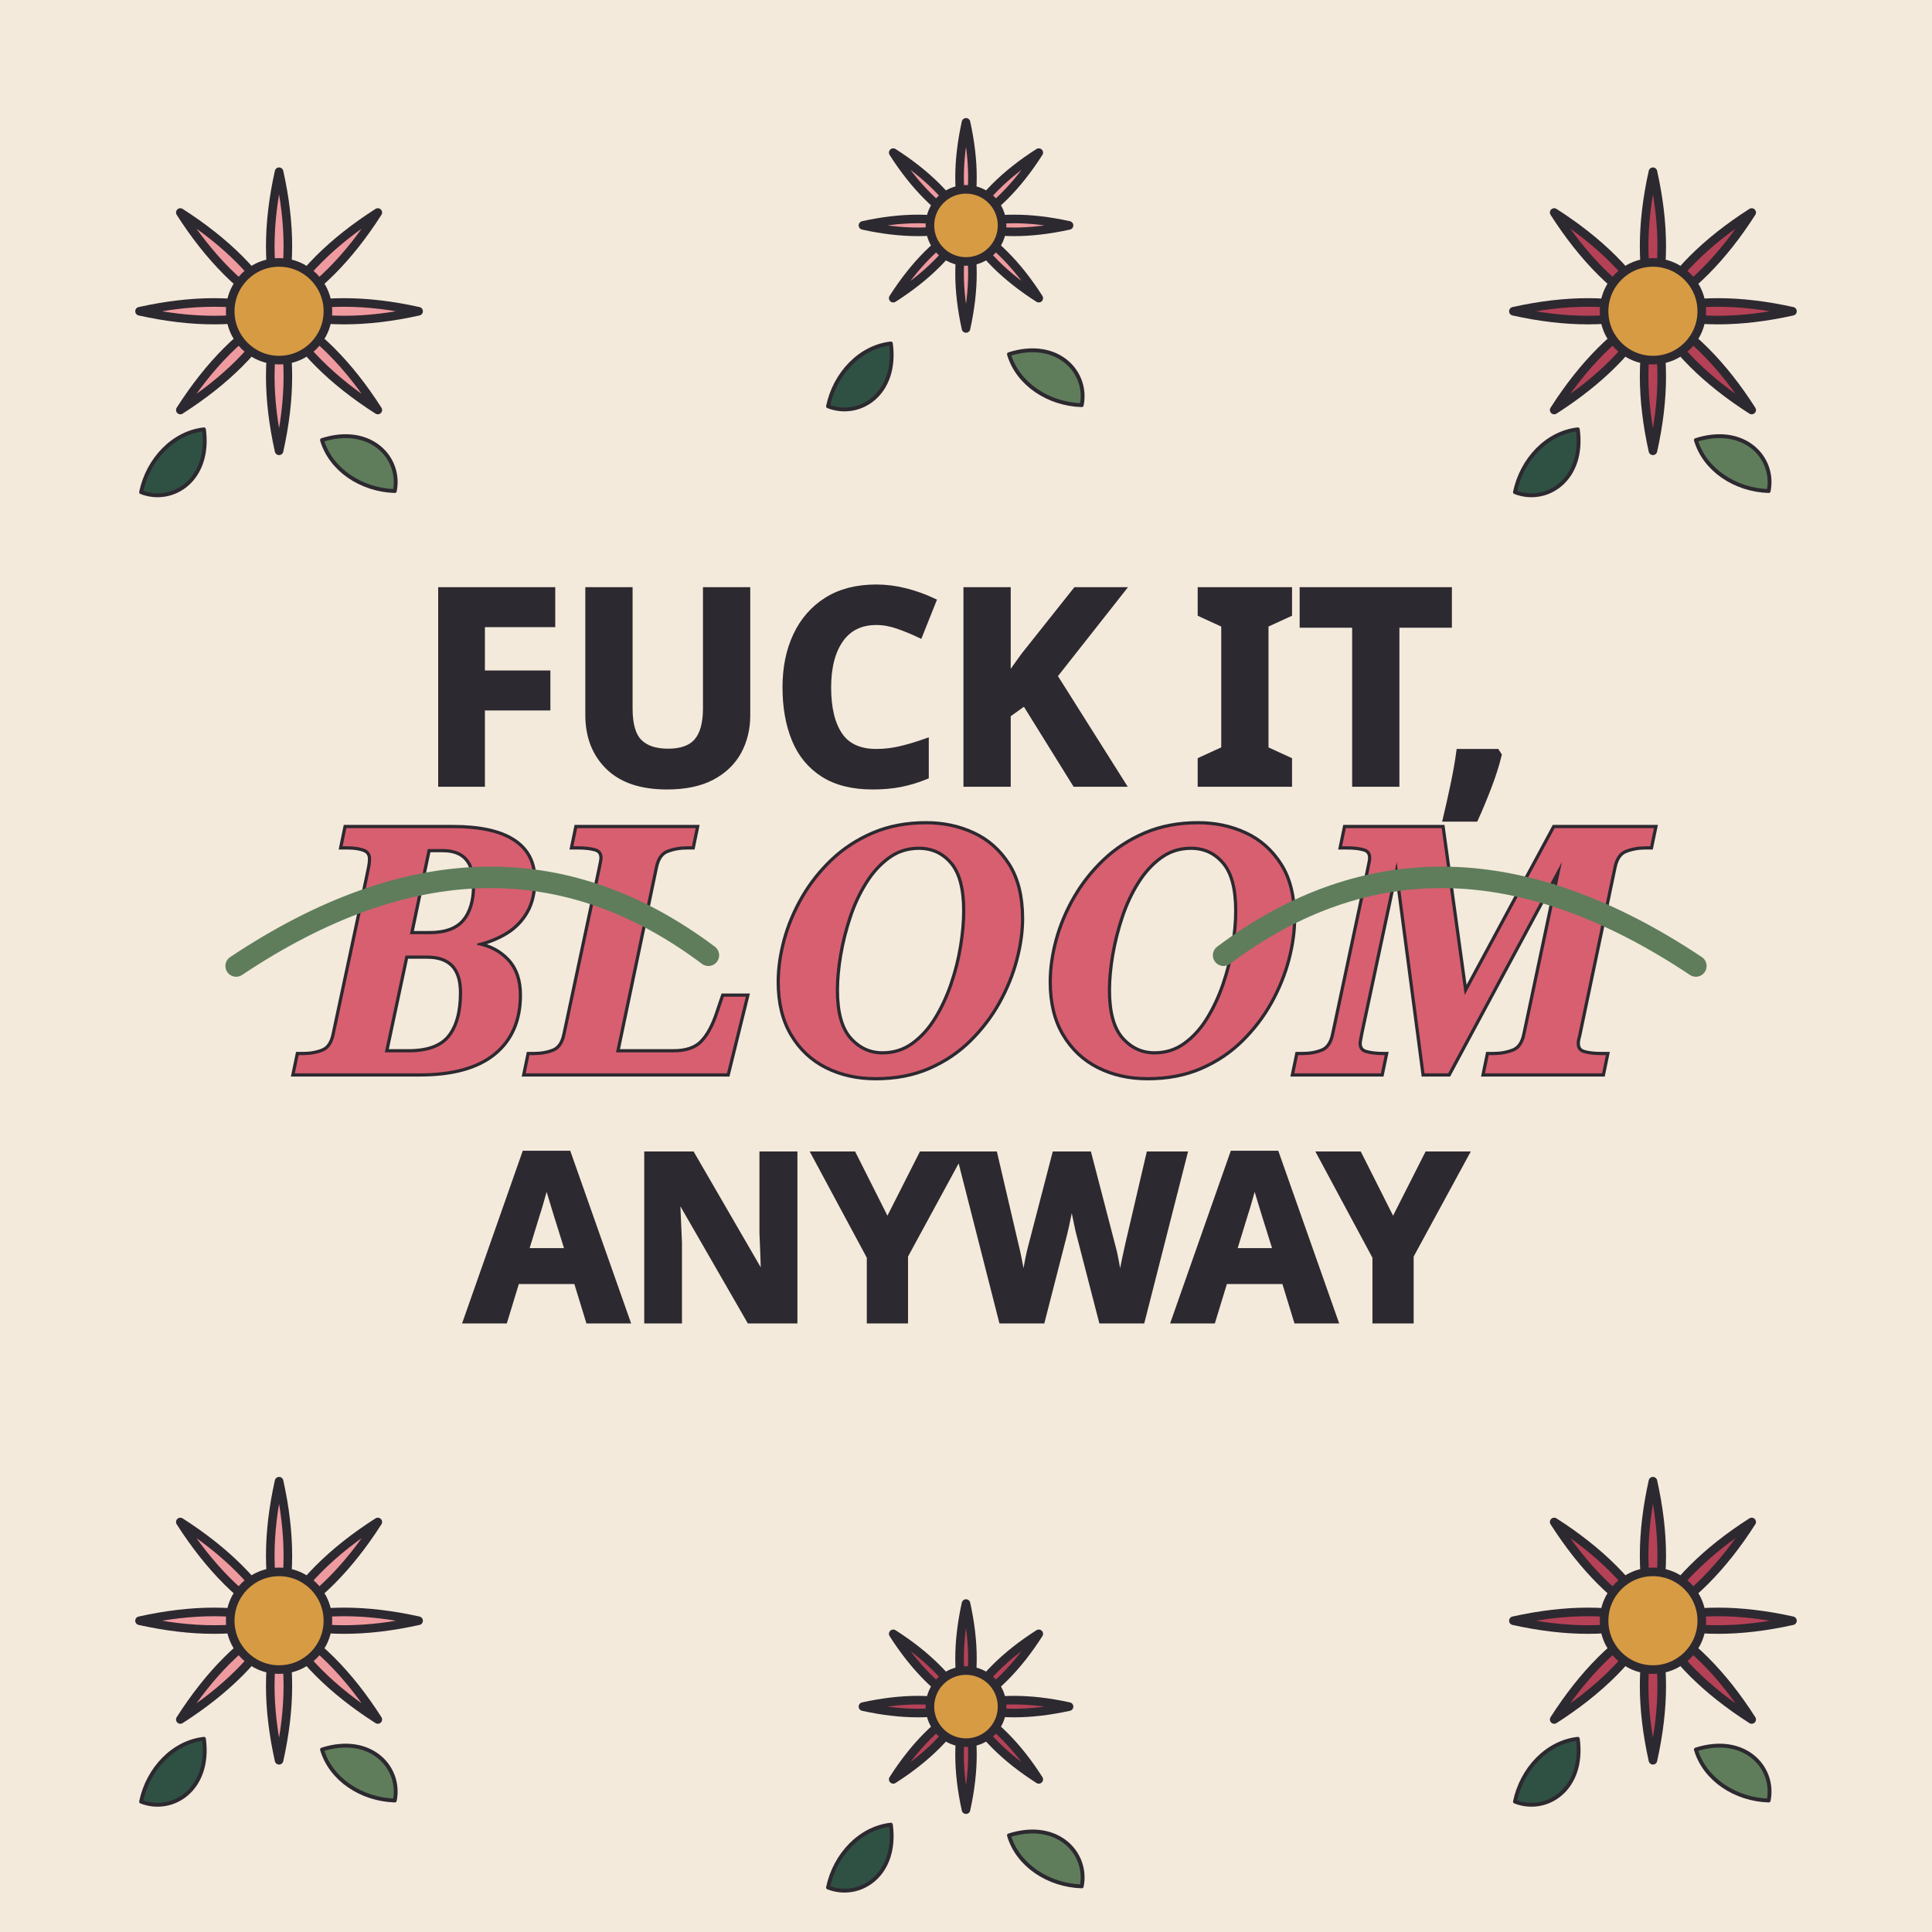
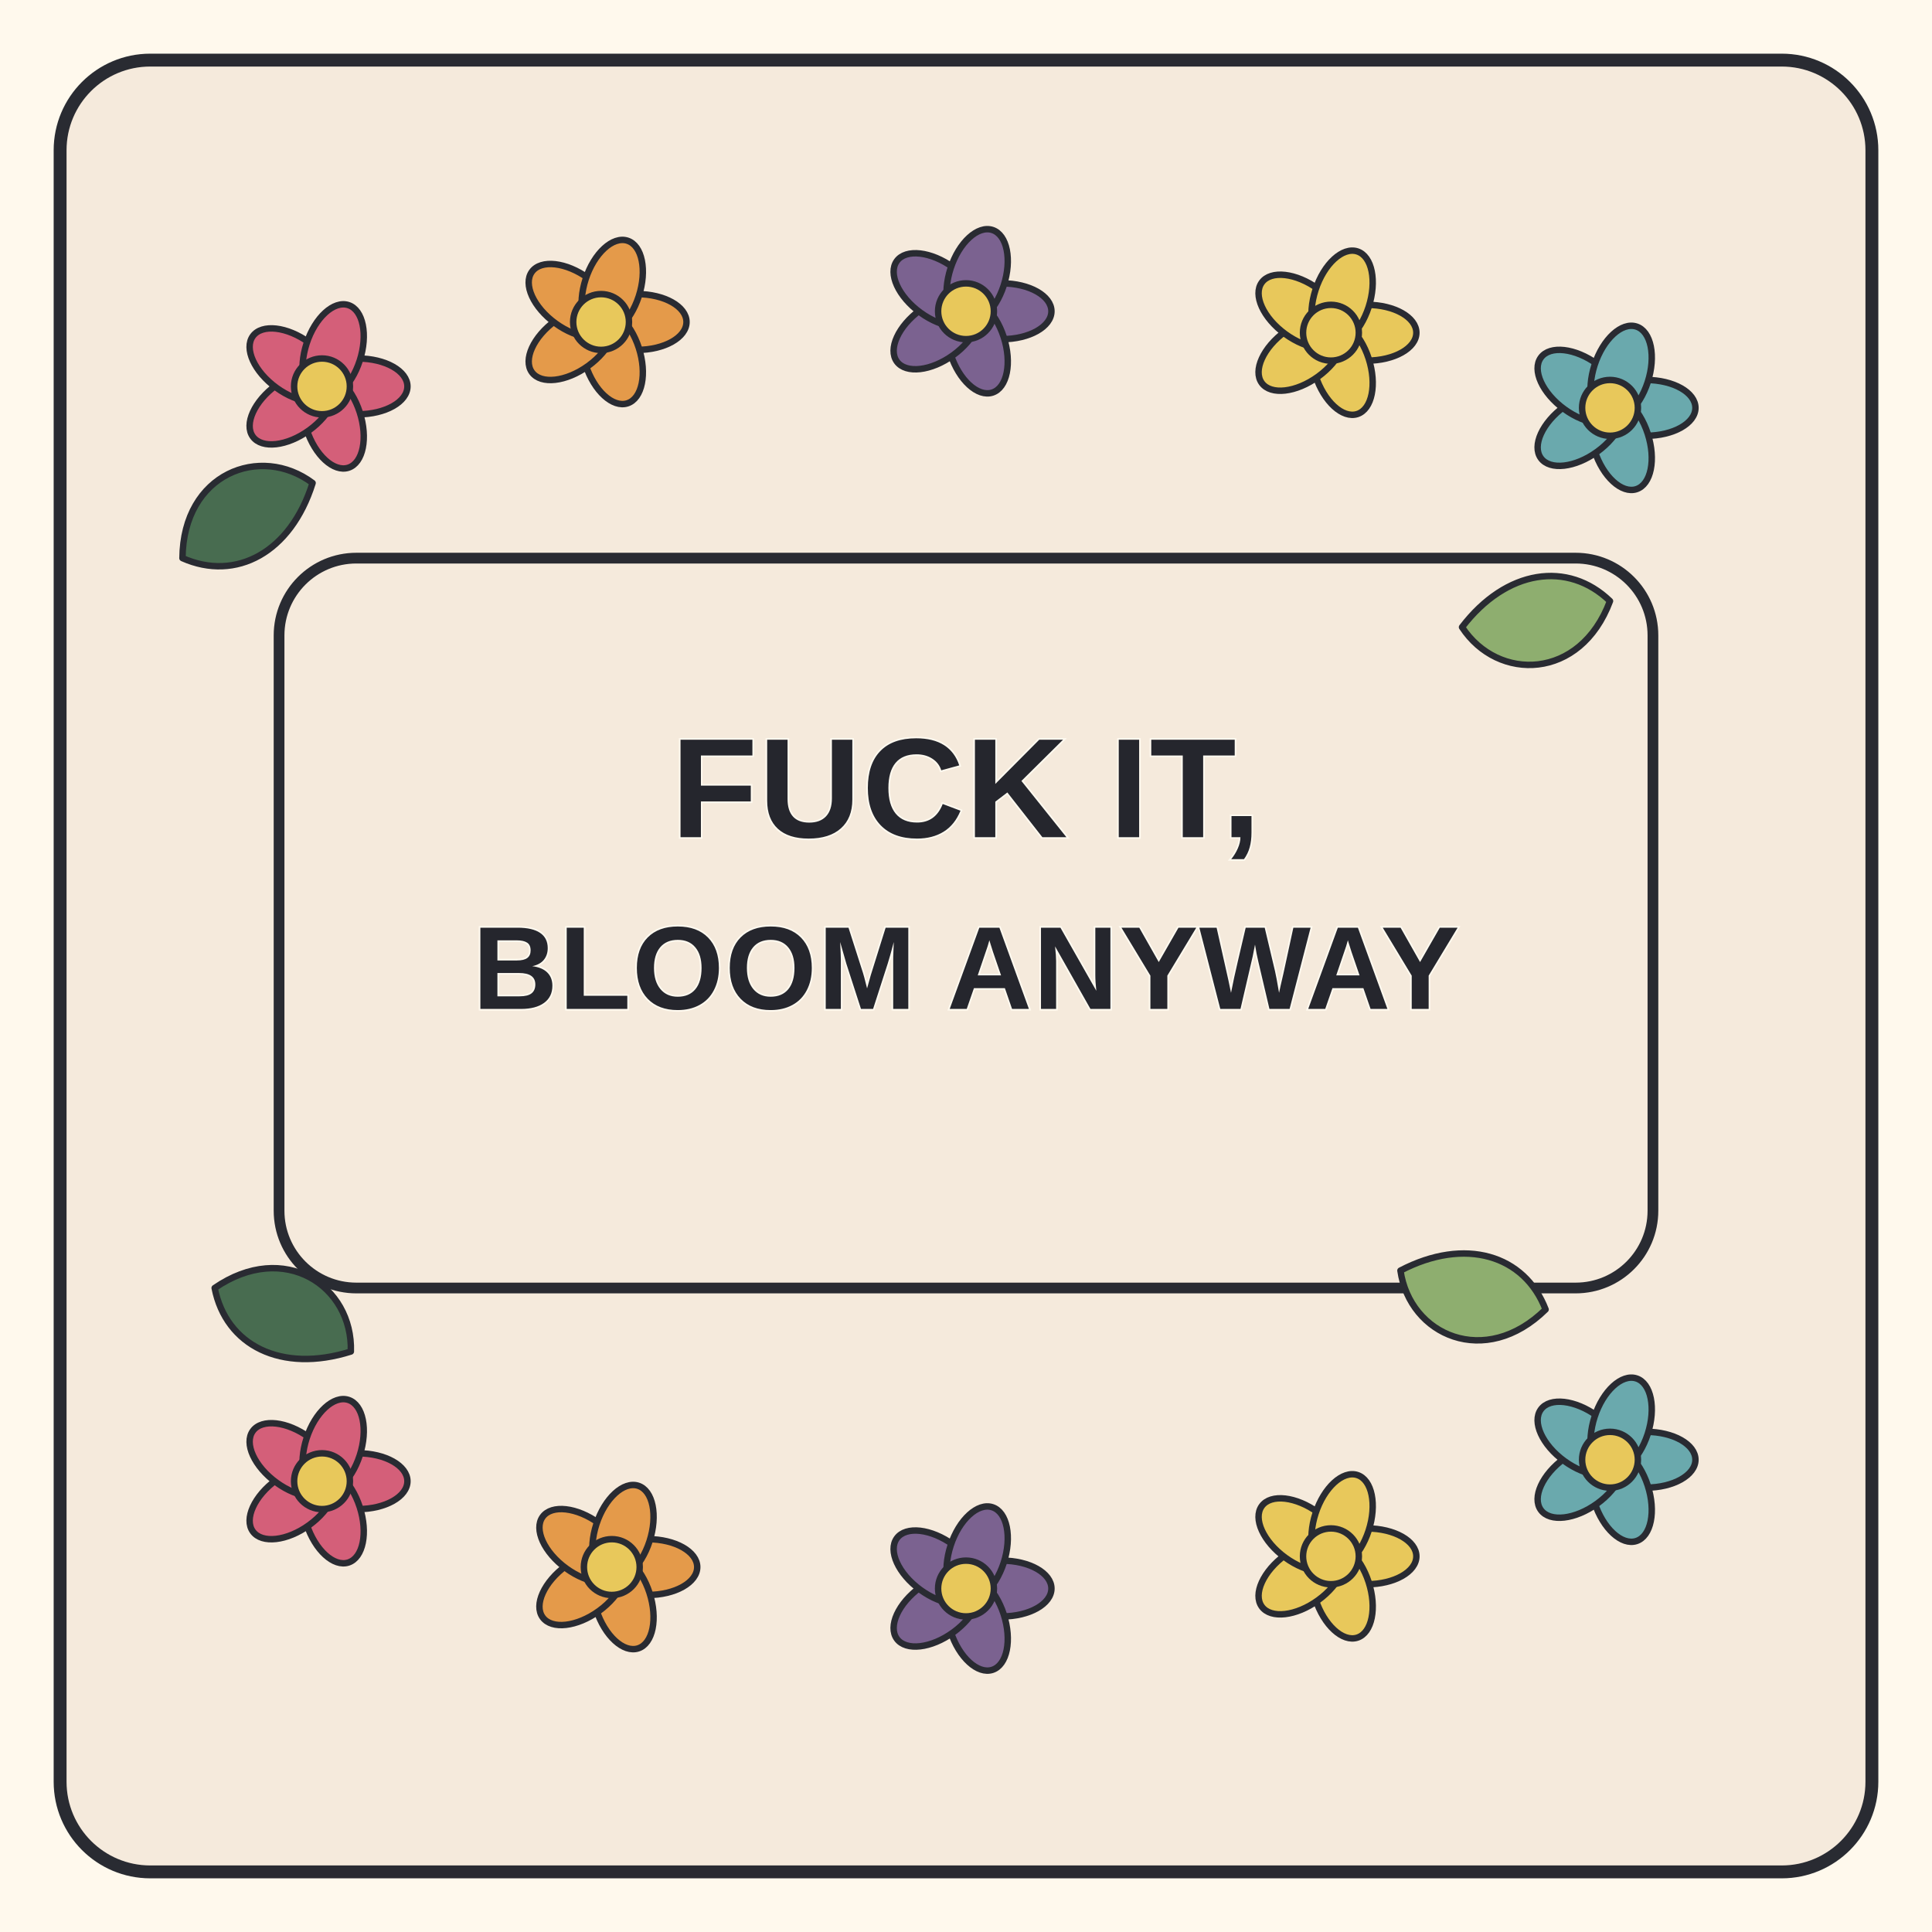
- <svg xmlns="http://www.w3.org/2000/svg" width="900" height="900" viewBox="0 0 900 900" role="img" aria-labelledby="title desc">
-   <rect width="900" height="900" fill="#fffdf8" />
-   <g id="artwork">
-     <rect class="region" data-color="2" x="0" y="0" width="900" height="900" stroke-width="0" fill="#f3eadc" stroke="#2d2930" stroke-linejoin="round" stroke-linecap="round" />
-     <path class="region" data-color="7" d="M 130 145 Q 138.2 116.9 130.0 80.0 Q 121.8 116.9 130 145 Z" stroke-width="4" fill="#ef9a9f" stroke="#2d2930" stroke-linejoin="round" stroke-linecap="round" />
-     <path class="region" data-color="7" d="M 130 145 Q 155.6 130.9 176.0 99.0 Q 144.1 119.4 130 145 Z" stroke-width="4" fill="#ef9a9f" stroke="#2d2930" stroke-linejoin="round" stroke-linecap="round" />
-     <path class="region" data-color="7" d="M 130 145 Q 158.1 153.2 195.0 145.0 Q 158.1 136.8 130 145 Z" stroke-width="4" fill="#ef9a9f" stroke="#2d2930" stroke-linejoin="round" stroke-linecap="round" />
-     <path class="region" data-color="7" d="M 130 145 Q 144.1 170.6 176.0 191.0 Q 155.6 159.1 130 145 Z" stroke-width="4" fill="#ef9a9f" stroke="#2d2930" stroke-linejoin="round" stroke-linecap="round" />
-     <path class="region" data-color="7" d="M 130 145 Q 121.8 173.1 130.0 210.0 Q 138.2 173.1 130 145 Z" stroke-width="4" fill="#ef9a9f" stroke="#2d2930" stroke-linejoin="round" stroke-linecap="round" />
-     <path class="region" data-color="7" d="M 130 145 Q 104.4 159.1 84.0 191.0 Q 115.9 170.6 130 145 Z" stroke-width="4" fill="#ef9a9f" stroke="#2d2930" stroke-linejoin="round" stroke-linecap="round" />
-     <path class="region" data-color="7" d="M 130 145 Q 101.9 136.8 65.0 145.0 Q 101.9 153.2 130 145 Z" stroke-width="4" fill="#ef9a9f" stroke="#2d2930" stroke-linejoin="round" stroke-linecap="round" />
-     <path class="region" data-color="7" d="M 130 145 Q 115.9 119.4 84.0 99.0 Q 104.4 130.9 130 145 Z" stroke-width="4" fill="#ef9a9f" stroke="#2d2930" stroke-linejoin="round" stroke-linecap="round" />
-     <circle class="region" data-color="8" cx="130" cy="145" r="22.75" stroke-width="4" fill="#d79b43" stroke="#2d2930" stroke-linejoin="round" stroke-linecap="round" />
-     <path class="region" data-color="3" d="M 0 0 C 32 -42 78 -32 92 0 C 63 19 25 20 0 0 Z" fill="#2f5143" stroke="#2d2930" stroke-width="4" stroke-linejoin="round" transform="translate(95 200) rotate(135) scale(0.45)" />
-     <path class="region" data-color="4" d="M 0 0 C 32 -42 78 -32 92 0 C 63 19 25 20 0 0 Z" fill="#5f7d5b" stroke="#2d2930" stroke-width="4" stroke-linejoin="round" transform="translate(150 205) rotate(35) scale(0.45)" />
-     <path class="region" data-color="5" d="M 770 145 Q 778.2 116.9 770.0 80.0 Q 761.8 116.9 770 145 Z" stroke-width="4" fill="#b54157" stroke="#2d2930" stroke-linejoin="round" stroke-linecap="round" />
-     <path class="region" data-color="5" d="M 770 145 Q 795.6 130.9 816.0 99.0 Q 784.1 119.4 770 145 Z" stroke-width="4" fill="#b54157" stroke="#2d2930" stroke-linejoin="round" stroke-linecap="round" />
-     <path class="region" data-color="5" d="M 770 145 Q 798.1 153.2 835.0 145.0 Q 798.1 136.8 770 145 Z" stroke-width="4" fill="#b54157" stroke="#2d2930" stroke-linejoin="round" stroke-linecap="round" />
-     <path class="region" data-color="5" d="M 770 145 Q 784.1 170.6 816.0 191.0 Q 795.6 159.1 770 145 Z" stroke-width="4" fill="#b54157" stroke="#2d2930" stroke-linejoin="round" stroke-linecap="round" />
-     <path class="region" data-color="5" d="M 770 145 Q 761.8 173.1 770.0 210.0 Q 778.2 173.1 770 145 Z" stroke-width="4" fill="#b54157" stroke="#2d2930" stroke-linejoin="round" stroke-linecap="round" />
-     <path class="region" data-color="5" d="M 770 145 Q 744.4 159.1 724.0 191.0 Q 755.9 170.6 770 145 Z" stroke-width="4" fill="#b54157" stroke="#2d2930" stroke-linejoin="round" stroke-linecap="round" />
-     <path class="region" data-color="5" d="M 770 145 Q 741.9 136.8 705.0 145.0 Q 741.9 153.2 770 145 Z" stroke-width="4" fill="#b54157" stroke="#2d2930" stroke-linejoin="round" stroke-linecap="round" />
-     <path class="region" data-color="5" d="M 770 145 Q 755.9 119.4 724.0 99.0 Q 744.4 130.9 770 145 Z" stroke-width="4" fill="#b54157" stroke="#2d2930" stroke-linejoin="round" stroke-linecap="round" />
-     <circle class="region" data-color="8" cx="770" cy="145" r="22.75" stroke-width="4" fill="#d79b43" stroke="#2d2930" stroke-linejoin="round" stroke-linecap="round" />
-     <path class="region" data-color="3" d="M 0 0 C 32 -42 78 -32 92 0 C 63 19 25 20 0 0 Z" fill="#2f5143" stroke="#2d2930" stroke-width="4" stroke-linejoin="round" transform="translate(735 200) rotate(135) scale(0.45)" />
-     <path class="region" data-color="4" d="M 0 0 C 32 -42 78 -32 92 0 C 63 19 25 20 0 0 Z" fill="#5f7d5b" stroke="#2d2930" stroke-width="4" stroke-linejoin="round" transform="translate(790 205) rotate(35) scale(0.45)" />
-     <path class="region" data-color="7" d="M 130 755 Q 138.2 726.9 130.0 690.0 Q 121.8 726.9 130 755 Z" stroke-width="4" fill="#ef9a9f" stroke="#2d2930" stroke-linejoin="round" stroke-linecap="round" />
-     <path class="region" data-color="7" d="M 130 755 Q 155.6 740.9 176.0 709.0 Q 144.1 729.4 130 755 Z" stroke-width="4" fill="#ef9a9f" stroke="#2d2930" stroke-linejoin="round" stroke-linecap="round" />
-     <path class="region" data-color="7" d="M 130 755 Q 158.1 763.2 195.0 755.0 Q 158.1 746.8 130 755 Z" stroke-width="4" fill="#ef9a9f" stroke="#2d2930" stroke-linejoin="round" stroke-linecap="round" />
-     <path class="region" data-color="7" d="M 130 755 Q 144.1 780.6 176.0 801.0 Q 155.6 769.1 130 755 Z" stroke-width="4" fill="#ef9a9f" stroke="#2d2930" stroke-linejoin="round" stroke-linecap="round" />
-     <path class="region" data-color="7" d="M 130 755 Q 121.8 783.1 130.0 820.0 Q 138.2 783.1 130 755 Z" stroke-width="4" fill="#ef9a9f" stroke="#2d2930" stroke-linejoin="round" stroke-linecap="round" />
-     <path class="region" data-color="7" d="M 130 755 Q 104.4 769.1 84.0 801.0 Q 115.9 780.6 130 755 Z" stroke-width="4" fill="#ef9a9f" stroke="#2d2930" stroke-linejoin="round" stroke-linecap="round" />
-     <path class="region" data-color="7" d="M 130 755 Q 101.9 746.8 65.0 755.0 Q 101.9 763.2 130 755 Z" stroke-width="4" fill="#ef9a9f" stroke="#2d2930" stroke-linejoin="round" stroke-linecap="round" />
-     <path class="region" data-color="7" d="M 130 755 Q 115.9 729.4 84.0 709.0 Q 104.4 740.9 130 755 Z" stroke-width="4" fill="#ef9a9f" stroke="#2d2930" stroke-linejoin="round" stroke-linecap="round" />
-     <circle class="region" data-color="8" cx="130" cy="755" r="22.75" stroke-width="4" fill="#d79b43" stroke="#2d2930" stroke-linejoin="round" stroke-linecap="round" />
-     <path class="region" data-color="3" d="M 0 0 C 32 -42 78 -32 92 0 C 63 19 25 20 0 0 Z" fill="#2f5143" stroke="#2d2930" stroke-width="4" stroke-linejoin="round" transform="translate(95 810) rotate(135) scale(0.45)" />
-     <path class="region" data-color="4" d="M 0 0 C 32 -42 78 -32 92 0 C 63 19 25 20 0 0 Z" fill="#5f7d5b" stroke="#2d2930" stroke-width="4" stroke-linejoin="round" transform="translate(150 815) rotate(35) scale(0.45)" />
-     <path class="region" data-color="5" d="M 770 755 Q 778.2 726.9 770.0 690.0 Q 761.8 726.9 770 755 Z" stroke-width="4" fill="#b54157" stroke="#2d2930" stroke-linejoin="round" stroke-linecap="round" />
-     <path class="region" data-color="5" d="M 770 755 Q 795.6 740.9 816.0 709.0 Q 784.1 729.4 770 755 Z" stroke-width="4" fill="#b54157" stroke="#2d2930" stroke-linejoin="round" stroke-linecap="round" />
-     <path class="region" data-color="5" d="M 770 755 Q 798.1 763.2 835.0 755.0 Q 798.1 746.8 770 755 Z" stroke-width="4" fill="#b54157" stroke="#2d2930" stroke-linejoin="round" stroke-linecap="round" />
-     <path class="region" data-color="5" d="M 770 755 Q 784.1 780.6 816.0 801.0 Q 795.6 769.1 770 755 Z" stroke-width="4" fill="#b54157" stroke="#2d2930" stroke-linejoin="round" stroke-linecap="round" />
-     <path class="region" data-color="5" d="M 770 755 Q 761.8 783.1 770.0 820.0 Q 778.2 783.1 770 755 Z" stroke-width="4" fill="#b54157" stroke="#2d2930" stroke-linejoin="round" stroke-linecap="round" />
-     <path class="region" data-color="5" d="M 770 755 Q 744.4 769.1 724.0 801.0 Q 755.9 780.6 770 755 Z" stroke-width="4" fill="#b54157" stroke="#2d2930" stroke-linejoin="round" stroke-linecap="round" />
-     <path class="region" data-color="5" d="M 770 755 Q 741.9 746.8 705.0 755.0 Q 741.9 763.2 770 755 Z" stroke-width="4" fill="#b54157" stroke="#2d2930" stroke-linejoin="round" stroke-linecap="round" />
-     <path class="region" data-color="5" d="M 770 755 Q 755.9 729.4 724.0 709.0 Q 744.4 740.9 770 755 Z" stroke-width="4" fill="#b54157" stroke="#2d2930" stroke-linejoin="round" stroke-linecap="round" />
-     <circle class="region" data-color="8" cx="770" cy="755" r="22.75" stroke-width="4" fill="#d79b43" stroke="#2d2930" stroke-linejoin="round" stroke-linecap="round" />
-     <path class="region" data-color="3" d="M 0 0 C 32 -42 78 -32 92 0 C 63 19 25 20 0 0 Z" fill="#2f5143" stroke="#2d2930" stroke-width="4" stroke-linejoin="round" transform="translate(735 810) rotate(135) scale(0.45)" />
-     <path class="region" data-color="4" d="M 0 0 C 32 -42 78 -32 92 0 C 63 19 25 20 0 0 Z" fill="#5f7d5b" stroke="#2d2930" stroke-width="4" stroke-linejoin="round" transform="translate(790 815) rotate(35) scale(0.45)" />
-     <path class="region" data-color="7" d="M 450 105 Q 456.0 84.3 450.0 57.0 Q 444.0 84.3 450 105 Z" stroke-width="4" fill="#ef9a9f" stroke="#2d2930" stroke-linejoin="round" stroke-linecap="round" />
-     <path class="region" data-color="7" d="M 450 105 Q 468.9 94.6 483.9 71.1 Q 460.4 86.1 450 105 Z" stroke-width="4" fill="#ef9a9f" stroke="#2d2930" stroke-linejoin="round" stroke-linecap="round" />
-     <path class="region" data-color="7" d="M 450 105 Q 470.7 111.0 498.0 105.0 Q 470.7 99.0 450 105 Z" stroke-width="4" fill="#ef9a9f" stroke="#2d2930" stroke-linejoin="round" stroke-linecap="round" />
-     <path class="region" data-color="7" d="M 450 105 Q 460.4 123.9 483.9 138.9 Q 468.9 115.4 450 105 Z" stroke-width="4" fill="#ef9a9f" stroke="#2d2930" stroke-linejoin="round" stroke-linecap="round" />
-     <path class="region" data-color="7" d="M 450 105 Q 444.0 125.7 450.0 153.0 Q 456.0 125.7 450 105 Z" stroke-width="4" fill="#ef9a9f" stroke="#2d2930" stroke-linejoin="round" stroke-linecap="round" />
-     <path class="region" data-color="7" d="M 450 105 Q 431.1 115.4 416.1 138.9 Q 439.6 123.9 450 105 Z" stroke-width="4" fill="#ef9a9f" stroke="#2d2930" stroke-linejoin="round" stroke-linecap="round" />
-     <path class="region" data-color="7" d="M 450 105 Q 429.3 99.0 402.0 105.0 Q 429.3 111.0 450 105 Z" stroke-width="4" fill="#ef9a9f" stroke="#2d2930" stroke-linejoin="round" stroke-linecap="round" />
-     <path class="region" data-color="7" d="M 450 105 Q 439.6 86.1 416.1 71.1 Q 431.1 94.6 450 105 Z" stroke-width="4" fill="#ef9a9f" stroke="#2d2930" stroke-linejoin="round" stroke-linecap="round" />
-     <circle class="region" data-color="8" cx="450" cy="105" r="16.8" stroke-width="4" fill="#d79b43" stroke="#2d2930" stroke-linejoin="round" stroke-linecap="round" />
-     <path class="region" data-color="3" d="M 0 0 C 32 -42 78 -32 92 0 C 63 19 25 20 0 0 Z" fill="#2f5143" stroke="#2d2930" stroke-width="4" stroke-linejoin="round" transform="translate(415 160) rotate(135) scale(0.45)" />
-     <path class="region" data-color="4" d="M 0 0 C 32 -42 78 -32 92 0 C 63 19 25 20 0 0 Z" fill="#5f7d5b" stroke="#2d2930" stroke-width="4" stroke-linejoin="round" transform="translate(470 165) rotate(35) scale(0.45)" />
-     <path class="region" data-color="5" d="M 450 795 Q 456.0 774.3 450.0 747.0 Q 444.0 774.3 450 795 Z" stroke-width="4" fill="#b54157" stroke="#2d2930" stroke-linejoin="round" stroke-linecap="round" />
-     <path class="region" data-color="5" d="M 450 795 Q 468.9 784.6 483.9 761.1 Q 460.4 776.1 450 795 Z" stroke-width="4" fill="#b54157" stroke="#2d2930" stroke-linejoin="round" stroke-linecap="round" />
-     <path class="region" data-color="5" d="M 450 795 Q 470.7 801.0 498.0 795.0 Q 470.7 789.0 450 795 Z" stroke-width="4" fill="#b54157" stroke="#2d2930" stroke-linejoin="round" stroke-linecap="round" />
-     <path class="region" data-color="5" d="M 450 795 Q 460.4 813.9 483.9 828.9 Q 468.9 805.4 450 795 Z" stroke-width="4" fill="#b54157" stroke="#2d2930" stroke-linejoin="round" stroke-linecap="round" />
-     <path class="region" data-color="5" d="M 450 795 Q 444.0 815.7 450.0 843.0 Q 456.0 815.7 450 795 Z" stroke-width="4" fill="#b54157" stroke="#2d2930" stroke-linejoin="round" stroke-linecap="round" />
-     <path class="region" data-color="5" d="M 450 795 Q 431.1 805.4 416.1 828.9 Q 439.6 813.9 450 795 Z" stroke-width="4" fill="#b54157" stroke="#2d2930" stroke-linejoin="round" stroke-linecap="round" />
-     <path class="region" data-color="5" d="M 450 795 Q 429.3 789.0 402.0 795.0 Q 429.3 801.0 450 795 Z" stroke-width="4" fill="#b54157" stroke="#2d2930" stroke-linejoin="round" stroke-linecap="round" />
-     <path class="region" data-color="5" d="M 450 795 Q 439.6 776.1 416.1 761.1 Q 431.1 784.6 450 795 Z" stroke-width="4" fill="#b54157" stroke="#2d2930" stroke-linejoin="round" stroke-linecap="round" />
-     <circle class="region" data-color="8" cx="450" cy="795" r="16.8" stroke-width="4" fill="#d79b43" stroke="#2d2930" stroke-linejoin="round" stroke-linecap="round" />
-     <path class="region" data-color="3" d="M 0 0 C 32 -42 78 -32 92 0 C 63 19 25 20 0 0 Z" fill="#2f5143" stroke="#2d2930" stroke-width="4" stroke-linejoin="round" transform="translate(415 850) rotate(135) scale(0.45)" />
-     <path class="region" data-color="4" d="M 0 0 C 32 -42 78 -32 92 0 C 63 19 25 20 0 0 Z" fill="#5f7d5b" stroke="#2d2930" stroke-width="4" stroke-linejoin="round" transform="translate(470 855) rotate(35) scale(0.45)" />
-     <text class="region" data-color="1" x="450" y="365" text-anchor="middle" font-size="126" font-weight="900" font-family="Arial Black,Impact,sans-serif" fill="#2d2930" stroke="#2d2930" stroke-width="3" paint-order="stroke fill">FUCK IT,</text>
-     <text class="region" data-color="6" x="450" y="500" text-anchor="middle" font-size="160" font-weight="900" font-family="Georgia,serif" font-style="italic" fill="#d85f70" stroke="#2d2930" stroke-width="3" paint-order="stroke fill">BLOOM</text>
-     <text class="region" data-color="1" x="450" y="615" text-anchor="middle" font-size="108" font-weight="900" font-family="Arial Black,Impact,sans-serif" fill="#2d2930" stroke="#2d2930" stroke-width="3" paint-order="stroke fill">ANYWAY</text>
-     <path d="M 110 450 Q230 370 330 445 M790 450 Q670 370 570 445" stroke="#5f7d5b" stroke-width="10" fill="none" stroke-linecap="round" stroke-linejoin="round" />
+ <svg xmlns="http://www.w3.org/2000/svg" width="900" height="900" viewBox="0 0 900 900" role="img" aria-labelledby="title desc" data-pbn-preview="colored" data-pbn-standard="mandala-v5-reference-based">
+   <style>
+ :root{--line:#292b32;--paper:#fff9ed}.region{cursor:pointer;transition:filter .12s ease,fill .12s ease,stroke .12s ease;vector-effect:non-scaling-stroke;stroke-linejoin:round;stroke-linecap:round}.region:hover,.region:focus{filter:brightness(.92);outline:none}.pbn-number{font-family:Arial,Helvetica,sans-serif;font-weight:900;fill:#292b32;stroke:#fffdf8;stroke-width:5;paint-order:stroke fill;pointer-events:none}.legend-label{font-family:Arial,Helvetica,sans-serif;fill:#292b32}.legend-swatch{stroke:#292b32;stroke-width:2}.control{cursor:pointer}.control:hover{filter:brightness(.96)}.fixed-text{font-family:Arial,Helvetica,sans-serif;font-weight:900;fill:#25262d;stroke:#fffaf0;stroke-width:1.5;paint-order:stroke fill;letter-spacing:.5px}.fine{fill:none;stroke:#292b32;stroke-width:5;stroke-linecap:round;stroke-linejoin:round}.thin{fill:none;stroke:#292b32;stroke-width:3;stroke-linecap:round;stroke-linejoin:round}</style>
+   <rect width="900" height="900" fill="#fff9ed" />
+   <g id="art-stage">
+     <g id="artwork">
+       <rect class="region" data-color="1" data-suggested="#f5eadc" fill="#f5eadc" x="28" y="28" width="844" height="844" rx="42" stroke="#292b32" stroke-width="6" />
+       <rect class="region" data-color="1" data-suggested="#f5eadc" fill="#f5eadc" x="130" y="260" width="640" height="340" rx="36" stroke="#292b32" stroke-width="5" />
+       <text class="fixed-text" x="450" y="390" text-anchor="middle" font-size="66" textLength="390" lengthAdjust="spacingAndGlyphs">FUCK IT,</text>
+       <text class="fixed-text" x="450" y="470" text-anchor="middle" font-size="55" textLength="550" lengthAdjust="spacingAndGlyphs">BLOOM ANYWAY</text>
+       <ellipse class="region" data-color="4" data-suggested="#d45f79" fill="#d45f79" cx="166.8" cy="180.0" rx="13" ry="23" transform="rotate(90 166.8 180.0)" stroke="#292b32" stroke-width="3" />
+       <ellipse class="region" data-color="4" data-suggested="#d45f79" fill="#d45f79" cx="155.2" cy="196.0" rx="13" ry="23" transform="rotate(162 155.2 196.0)" stroke="#292b32" stroke-width="3" />
+       <ellipse class="region" data-color="4" data-suggested="#d45f79" fill="#d45f79" cx="136.4" cy="189.9" rx="13" ry="23" transform="rotate(234 136.4 189.9)" stroke="#292b32" stroke-width="3" />
+       <ellipse class="region" data-color="4" data-suggested="#d45f79" fill="#d45f79" cx="136.4" cy="170.1" rx="13" ry="23" transform="rotate(306 136.4 170.1)" stroke="#292b32" stroke-width="3" />
+       <ellipse class="region" data-color="4" data-suggested="#d45f79" fill="#d45f79" cx="155.2" cy="164.0" rx="13" ry="23" transform="rotate(378 155.2 164.0)" stroke="#292b32" stroke-width="3" />
+       <circle class="region" data-color="7" data-suggested="#e8c85b" fill="#e8c85b" cx="150" cy="180" r="13" stroke="#292b32" stroke-width="3" />
+       <ellipse class="region" data-color="5" data-suggested="#e49a4a" fill="#e49a4a" cx="296.8" cy="150.0" rx="13" ry="23" transform="rotate(90 296.8 150.0)" stroke="#292b32" stroke-width="3" />
+       <ellipse class="region" data-color="5" data-suggested="#e49a4a" fill="#e49a4a" cx="285.2" cy="166.0" rx="13" ry="23" transform="rotate(162 285.2 166.0)" stroke="#292b32" stroke-width="3" />
+       <ellipse class="region" data-color="5" data-suggested="#e49a4a" fill="#e49a4a" cx="266.4" cy="159.9" rx="13" ry="23" transform="rotate(234 266.4 159.9)" stroke="#292b32" stroke-width="3" />
+       <ellipse class="region" data-color="5" data-suggested="#e49a4a" fill="#e49a4a" cx="266.4" cy="140.1" rx="13" ry="23" transform="rotate(306 266.4 140.1)" stroke="#292b32" stroke-width="3" />
+       <ellipse class="region" data-color="5" data-suggested="#e49a4a" fill="#e49a4a" cx="285.2" cy="134.0" rx="13" ry="23" transform="rotate(378 285.2 134.0)" stroke="#292b32" stroke-width="3" />
+       <circle class="region" data-color="7" data-suggested="#e8c85b" fill="#e8c85b" cx="280" cy="150" r="13" stroke="#292b32" stroke-width="3" />
+       <ellipse class="region" data-color="6" data-suggested="#7b6290" fill="#7b6290" cx="466.8" cy="145.0" rx="13" ry="23" transform="rotate(90 466.8 145.0)" stroke="#292b32" stroke-width="3" />
+       <ellipse class="region" data-color="6" data-suggested="#7b6290" fill="#7b6290" cx="455.2" cy="161.0" rx="13" ry="23" transform="rotate(162 455.2 161.0)" stroke="#292b32" stroke-width="3" />
+       <ellipse class="region" data-color="6" data-suggested="#7b6290" fill="#7b6290" cx="436.4" cy="154.9" rx="13" ry="23" transform="rotate(234 436.4 154.9)" stroke="#292b32" stroke-width="3" />
+       <ellipse class="region" data-color="6" data-suggested="#7b6290" fill="#7b6290" cx="436.4" cy="135.1" rx="13" ry="23" transform="rotate(306 436.4 135.1)" stroke="#292b32" stroke-width="3" />
+       <ellipse class="region" data-color="6" data-suggested="#7b6290" fill="#7b6290" cx="455.2" cy="129.0" rx="13" ry="23" transform="rotate(378 455.2 129.0)" stroke="#292b32" stroke-width="3" />
+       <circle class="region" data-color="7" data-suggested="#e8c85b" fill="#e8c85b" cx="450" cy="145" r="13" stroke="#292b32" stroke-width="3" />
+       <ellipse class="region" data-color="7" data-suggested="#e8c85b" fill="#e8c85b" cx="636.8" cy="155.0" rx="13" ry="23" transform="rotate(90 636.8 155.0)" stroke="#292b32" stroke-width="3" />
+       <ellipse class="region" data-color="7" data-suggested="#e8c85b" fill="#e8c85b" cx="625.2" cy="171.0" rx="13" ry="23" transform="rotate(162 625.2 171.0)" stroke="#292b32" stroke-width="3" />
+       <ellipse class="region" data-color="7" data-suggested="#e8c85b" fill="#e8c85b" cx="606.4" cy="164.9" rx="13" ry="23" transform="rotate(234 606.4 164.9)" stroke="#292b32" stroke-width="3" />
+       <ellipse class="region" data-color="7" data-suggested="#e8c85b" fill="#e8c85b" cx="606.4" cy="145.1" rx="13" ry="23" transform="rotate(306 606.4 145.1)" stroke="#292b32" stroke-width="3" />
+       <ellipse class="region" data-color="7" data-suggested="#e8c85b" fill="#e8c85b" cx="625.2" cy="139.0" rx="13" ry="23" transform="rotate(378 625.2 139.0)" stroke="#292b32" stroke-width="3" />
+       <circle class="region" data-color="7" data-suggested="#e8c85b" fill="#e8c85b" cx="620" cy="155" r="13" stroke="#292b32" stroke-width="3" />
+       <ellipse class="region" data-color="8" data-suggested="#6aa9ad" fill="#6aa9ad" cx="766.8" cy="190.0" rx="13" ry="23" transform="rotate(90 766.8 190.0)" stroke="#292b32" stroke-width="3" />
+       <ellipse class="region" data-color="8" data-suggested="#6aa9ad" fill="#6aa9ad" cx="755.2" cy="206.0" rx="13" ry="23" transform="rotate(162 755.2 206.0)" stroke="#292b32" stroke-width="3" />
+       <ellipse class="region" data-color="8" data-suggested="#6aa9ad" fill="#6aa9ad" cx="736.4" cy="199.9" rx="13" ry="23" transform="rotate(234 736.4 199.9)" stroke="#292b32" stroke-width="3" />
+       <ellipse class="region" data-color="8" data-suggested="#6aa9ad" fill="#6aa9ad" cx="736.4" cy="180.1" rx="13" ry="23" transform="rotate(306 736.4 180.1)" stroke="#292b32" stroke-width="3" />
+       <ellipse class="region" data-color="8" data-suggested="#6aa9ad" fill="#6aa9ad" cx="755.2" cy="174.0" rx="13" ry="23" transform="rotate(378 755.2 174.0)" stroke="#292b32" stroke-width="3" />
+       <circle class="region" data-color="7" data-suggested="#e8c85b" fill="#e8c85b" cx="750" cy="190" r="13" stroke="#292b32" stroke-width="3" />
+       <ellipse class="region" data-color="4" data-suggested="#d45f79" fill="#d45f79" cx="166.8" cy="690.0" rx="13" ry="23" transform="rotate(90 166.8 690.0)" stroke="#292b32" stroke-width="3" />
+       <ellipse class="region" data-color="4" data-suggested="#d45f79" fill="#d45f79" cx="155.2" cy="706.0" rx="13" ry="23" transform="rotate(162 155.2 706.0)" stroke="#292b32" stroke-width="3" />
+       <ellipse class="region" data-color="4" data-suggested="#d45f79" fill="#d45f79" cx="136.4" cy="699.9" rx="13" ry="23" transform="rotate(234 136.4 699.9)" stroke="#292b32" stroke-width="3" />
+       <ellipse class="region" data-color="4" data-suggested="#d45f79" fill="#d45f79" cx="136.4" cy="680.1" rx="13" ry="23" transform="rotate(306 136.4 680.1)" stroke="#292b32" stroke-width="3" />
+       <ellipse class="region" data-color="4" data-suggested="#d45f79" fill="#d45f79" cx="155.2" cy="674.0" rx="13" ry="23" transform="rotate(378 155.2 674.0)" stroke="#292b32" stroke-width="3" />
+       <circle class="region" data-color="7" data-suggested="#e8c85b" fill="#e8c85b" cx="150" cy="690" r="13" stroke="#292b32" stroke-width="3" />
+       <ellipse class="region" data-color="5" data-suggested="#e49a4a" fill="#e49a4a" cx="301.8" cy="730.0" rx="13" ry="23" transform="rotate(90 301.8 730.0)" stroke="#292b32" stroke-width="3" />
+       <ellipse class="region" data-color="5" data-suggested="#e49a4a" fill="#e49a4a" cx="290.2" cy="746.0" rx="13" ry="23" transform="rotate(162 290.2 746.0)" stroke="#292b32" stroke-width="3" />
+       <ellipse class="region" data-color="5" data-suggested="#e49a4a" fill="#e49a4a" cx="271.4" cy="739.9" rx="13" ry="23" transform="rotate(234 271.4 739.9)" stroke="#292b32" stroke-width="3" />
+       <ellipse class="region" data-color="5" data-suggested="#e49a4a" fill="#e49a4a" cx="271.4" cy="720.1" rx="13" ry="23" transform="rotate(306 271.4 720.1)" stroke="#292b32" stroke-width="3" />
+       <ellipse class="region" data-color="5" data-suggested="#e49a4a" fill="#e49a4a" cx="290.2" cy="714.0" rx="13" ry="23" transform="rotate(378 290.2 714.0)" stroke="#292b32" stroke-width="3" />
+       <circle class="region" data-color="7" data-suggested="#e8c85b" fill="#e8c85b" cx="285" cy="730" r="13" stroke="#292b32" stroke-width="3" />
+       <ellipse class="region" data-color="6" data-suggested="#7b6290" fill="#7b6290" cx="466.8" cy="740.0" rx="13" ry="23" transform="rotate(90 466.8 740.0)" stroke="#292b32" stroke-width="3" />
+       <ellipse class="region" data-color="6" data-suggested="#7b6290" fill="#7b6290" cx="455.2" cy="756.0" rx="13" ry="23" transform="rotate(162 455.2 756.0)" stroke="#292b32" stroke-width="3" />
+       <ellipse class="region" data-color="6" data-suggested="#7b6290" fill="#7b6290" cx="436.4" cy="749.9" rx="13" ry="23" transform="rotate(234 436.4 749.9)" stroke="#292b32" stroke-width="3" />
+       <ellipse class="region" data-color="6" data-suggested="#7b6290" fill="#7b6290" cx="436.4" cy="730.1" rx="13" ry="23" transform="rotate(306 436.4 730.1)" stroke="#292b32" stroke-width="3" />
+       <ellipse class="region" data-color="6" data-suggested="#7b6290" fill="#7b6290" cx="455.2" cy="724.0" rx="13" ry="23" transform="rotate(378 455.2 724.0)" stroke="#292b32" stroke-width="3" />
+       <circle class="region" data-color="7" data-suggested="#e8c85b" fill="#e8c85b" cx="450" cy="740" r="13" stroke="#292b32" stroke-width="3" />
+       <ellipse class="region" data-color="7" data-suggested="#e8c85b" fill="#e8c85b" cx="636.8" cy="725.0" rx="13" ry="23" transform="rotate(90 636.8 725.0)" stroke="#292b32" stroke-width="3" />
+       <ellipse class="region" data-color="7" data-suggested="#e8c85b" fill="#e8c85b" cx="625.2" cy="741.0" rx="13" ry="23" transform="rotate(162 625.2 741.0)" stroke="#292b32" stroke-width="3" />
+       <ellipse class="region" data-color="7" data-suggested="#e8c85b" fill="#e8c85b" cx="606.4" cy="734.9" rx="13" ry="23" transform="rotate(234 606.4 734.9)" stroke="#292b32" stroke-width="3" />
+       <ellipse class="region" data-color="7" data-suggested="#e8c85b" fill="#e8c85b" cx="606.4" cy="715.1" rx="13" ry="23" transform="rotate(306 606.4 715.1)" stroke="#292b32" stroke-width="3" />
+       <ellipse class="region" data-color="7" data-suggested="#e8c85b" fill="#e8c85b" cx="625.2" cy="709.0" rx="13" ry="23" transform="rotate(378 625.2 709.0)" stroke="#292b32" stroke-width="3" />
+       <circle class="region" data-color="7" data-suggested="#e8c85b" fill="#e8c85b" cx="620" cy="725" r="13" stroke="#292b32" stroke-width="3" />
+       <ellipse class="region" data-color="8" data-suggested="#6aa9ad" fill="#6aa9ad" cx="766.8" cy="680.0" rx="13" ry="23" transform="rotate(90 766.8 680.0)" stroke="#292b32" stroke-width="3" />
+       <ellipse class="region" data-color="8" data-suggested="#6aa9ad" fill="#6aa9ad" cx="755.2" cy="696.0" rx="13" ry="23" transform="rotate(162 755.2 696.0)" stroke="#292b32" stroke-width="3" />
+       <ellipse class="region" data-color="8" data-suggested="#6aa9ad" fill="#6aa9ad" cx="736.4" cy="689.9" rx="13" ry="23" transform="rotate(234 736.4 689.9)" stroke="#292b32" stroke-width="3" />
+       <ellipse class="region" data-color="8" data-suggested="#6aa9ad" fill="#6aa9ad" cx="736.4" cy="670.1" rx="13" ry="23" transform="rotate(306 736.4 670.1)" stroke="#292b32" stroke-width="3" />
+       <ellipse class="region" data-color="8" data-suggested="#6aa9ad" fill="#6aa9ad" cx="755.2" cy="664.0" rx="13" ry="23" transform="rotate(378 755.2 664.0)" stroke="#292b32" stroke-width="3" />
+       <circle class="region" data-color="7" data-suggested="#e8c85b" fill="#e8c85b" cx="750" cy="680" r="13" stroke="#292b32" stroke-width="3" />
+       <path class="region" data-color="2" data-suggested="#486c50" fill="#486c50" d="M 85 260 C 105 226 143 232 155 260 C 130 283 101 282 85 260 Z" transform="rotate(-30 85 260)" stroke="#292b32" stroke-width="3" />
+       <path class="region" data-color="3" data-suggested="#8eae6f" fill="#8eae6f" d="M 750 280 C 770 246 808 252 820 280 C 795 303 766 302 750 280 Z" transform="rotate(170 750 280)" stroke="#292b32" stroke-width="3" />
+       <path class="region" data-color="2" data-suggested="#486c50" fill="#486c50" d="M 100 600 C 120 566 158 572 170 600 C 145 623 116 622 100 600 Z" transform="rotate(25 100 600)" stroke="#292b32" stroke-width="3" />
+       <path class="region" data-color="3" data-suggested="#8eae6f" fill="#8eae6f" d="M 720 610 C 740 576 778 582 790 610 C 765 633 736 632 720 610 Z" transform="rotate(195 720 610)" stroke="#292b32" stroke-width="3" />
+     </g>
+     <g id="number-labels" pointer-events="none" />
  </g>
-   <g id="number-labels" pointer-events="none" />
  <g id="legend" display="none">
    <rect id="legend-bg" x="15" y="900" width="870" height="220" rx="16" fill="#fffdf8" stroke="#6f5a43" stroke-width="3" />
-     <text x="40" y="930" font-family="Georgia,serif" font-size="18" font-weight="700" fill="#3d342c">Suggested colors — click regions to fill; Shift-click to clear</text>
+     <text x="34" y="927" font-family="Georgia,serif" font-size="17" font-weight="700" fill="#3d342c">Suggested colors — click one region; Shift-click paints every matching number</text>
  </g>
</svg>
